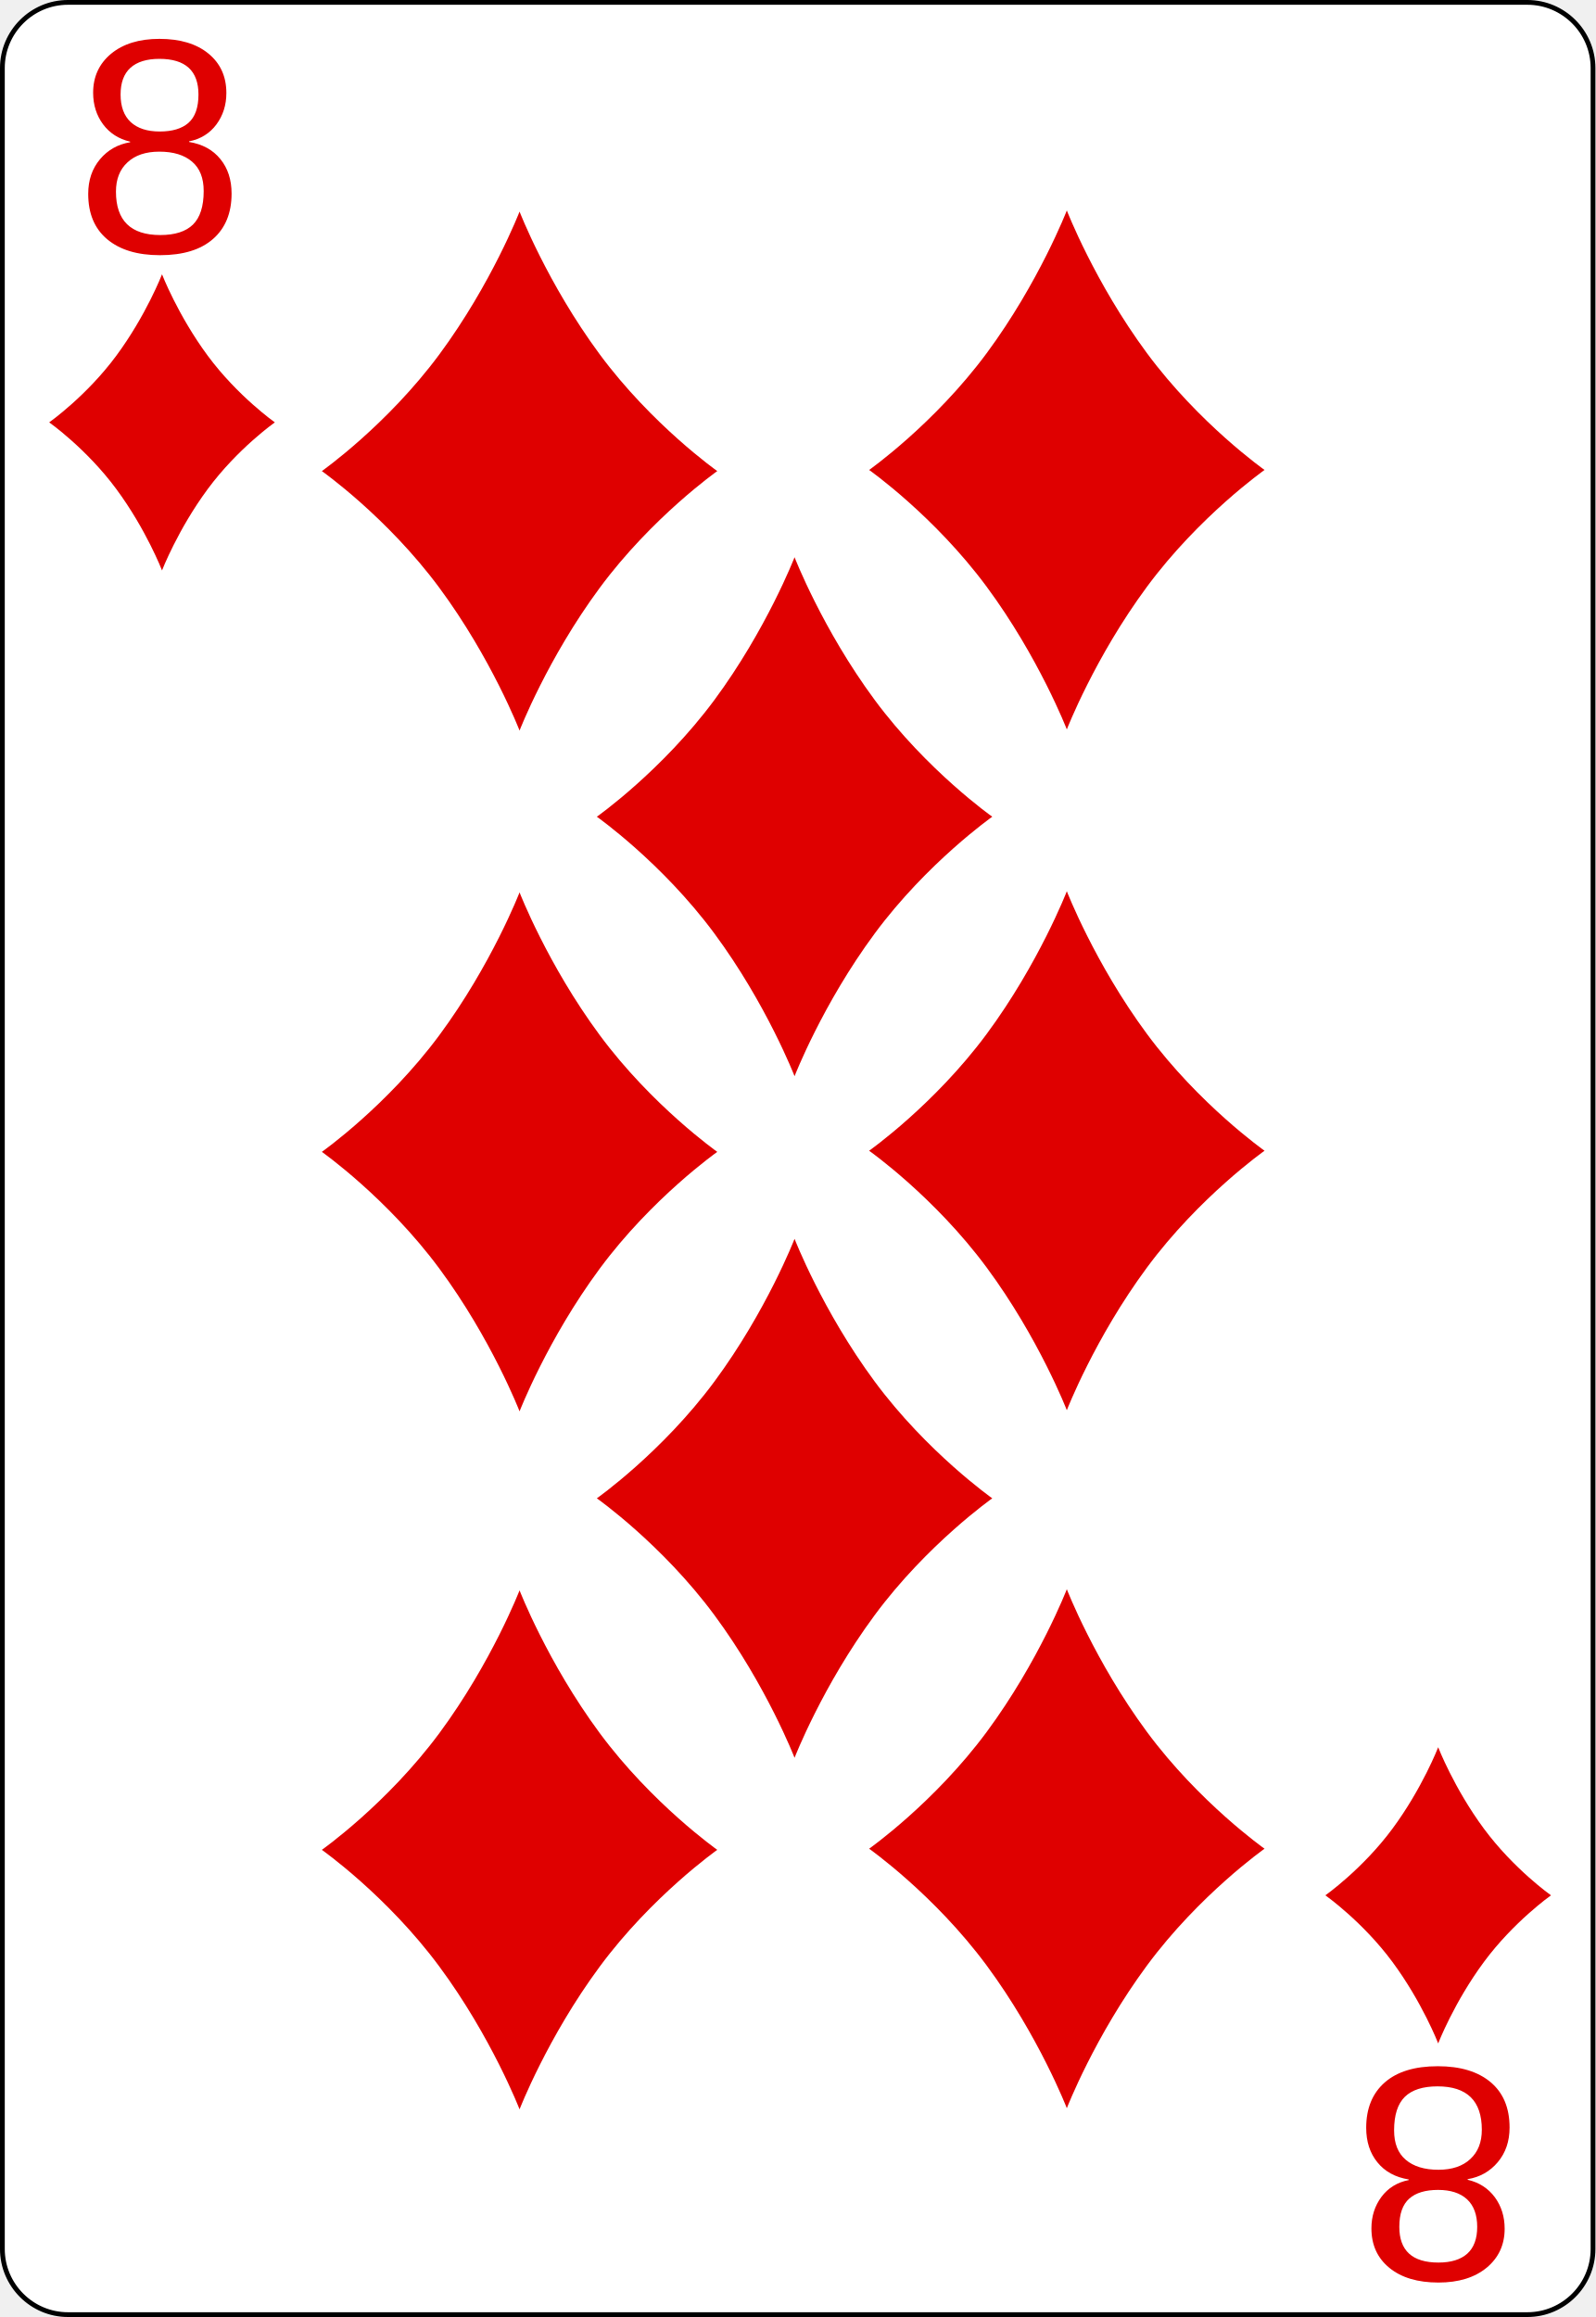
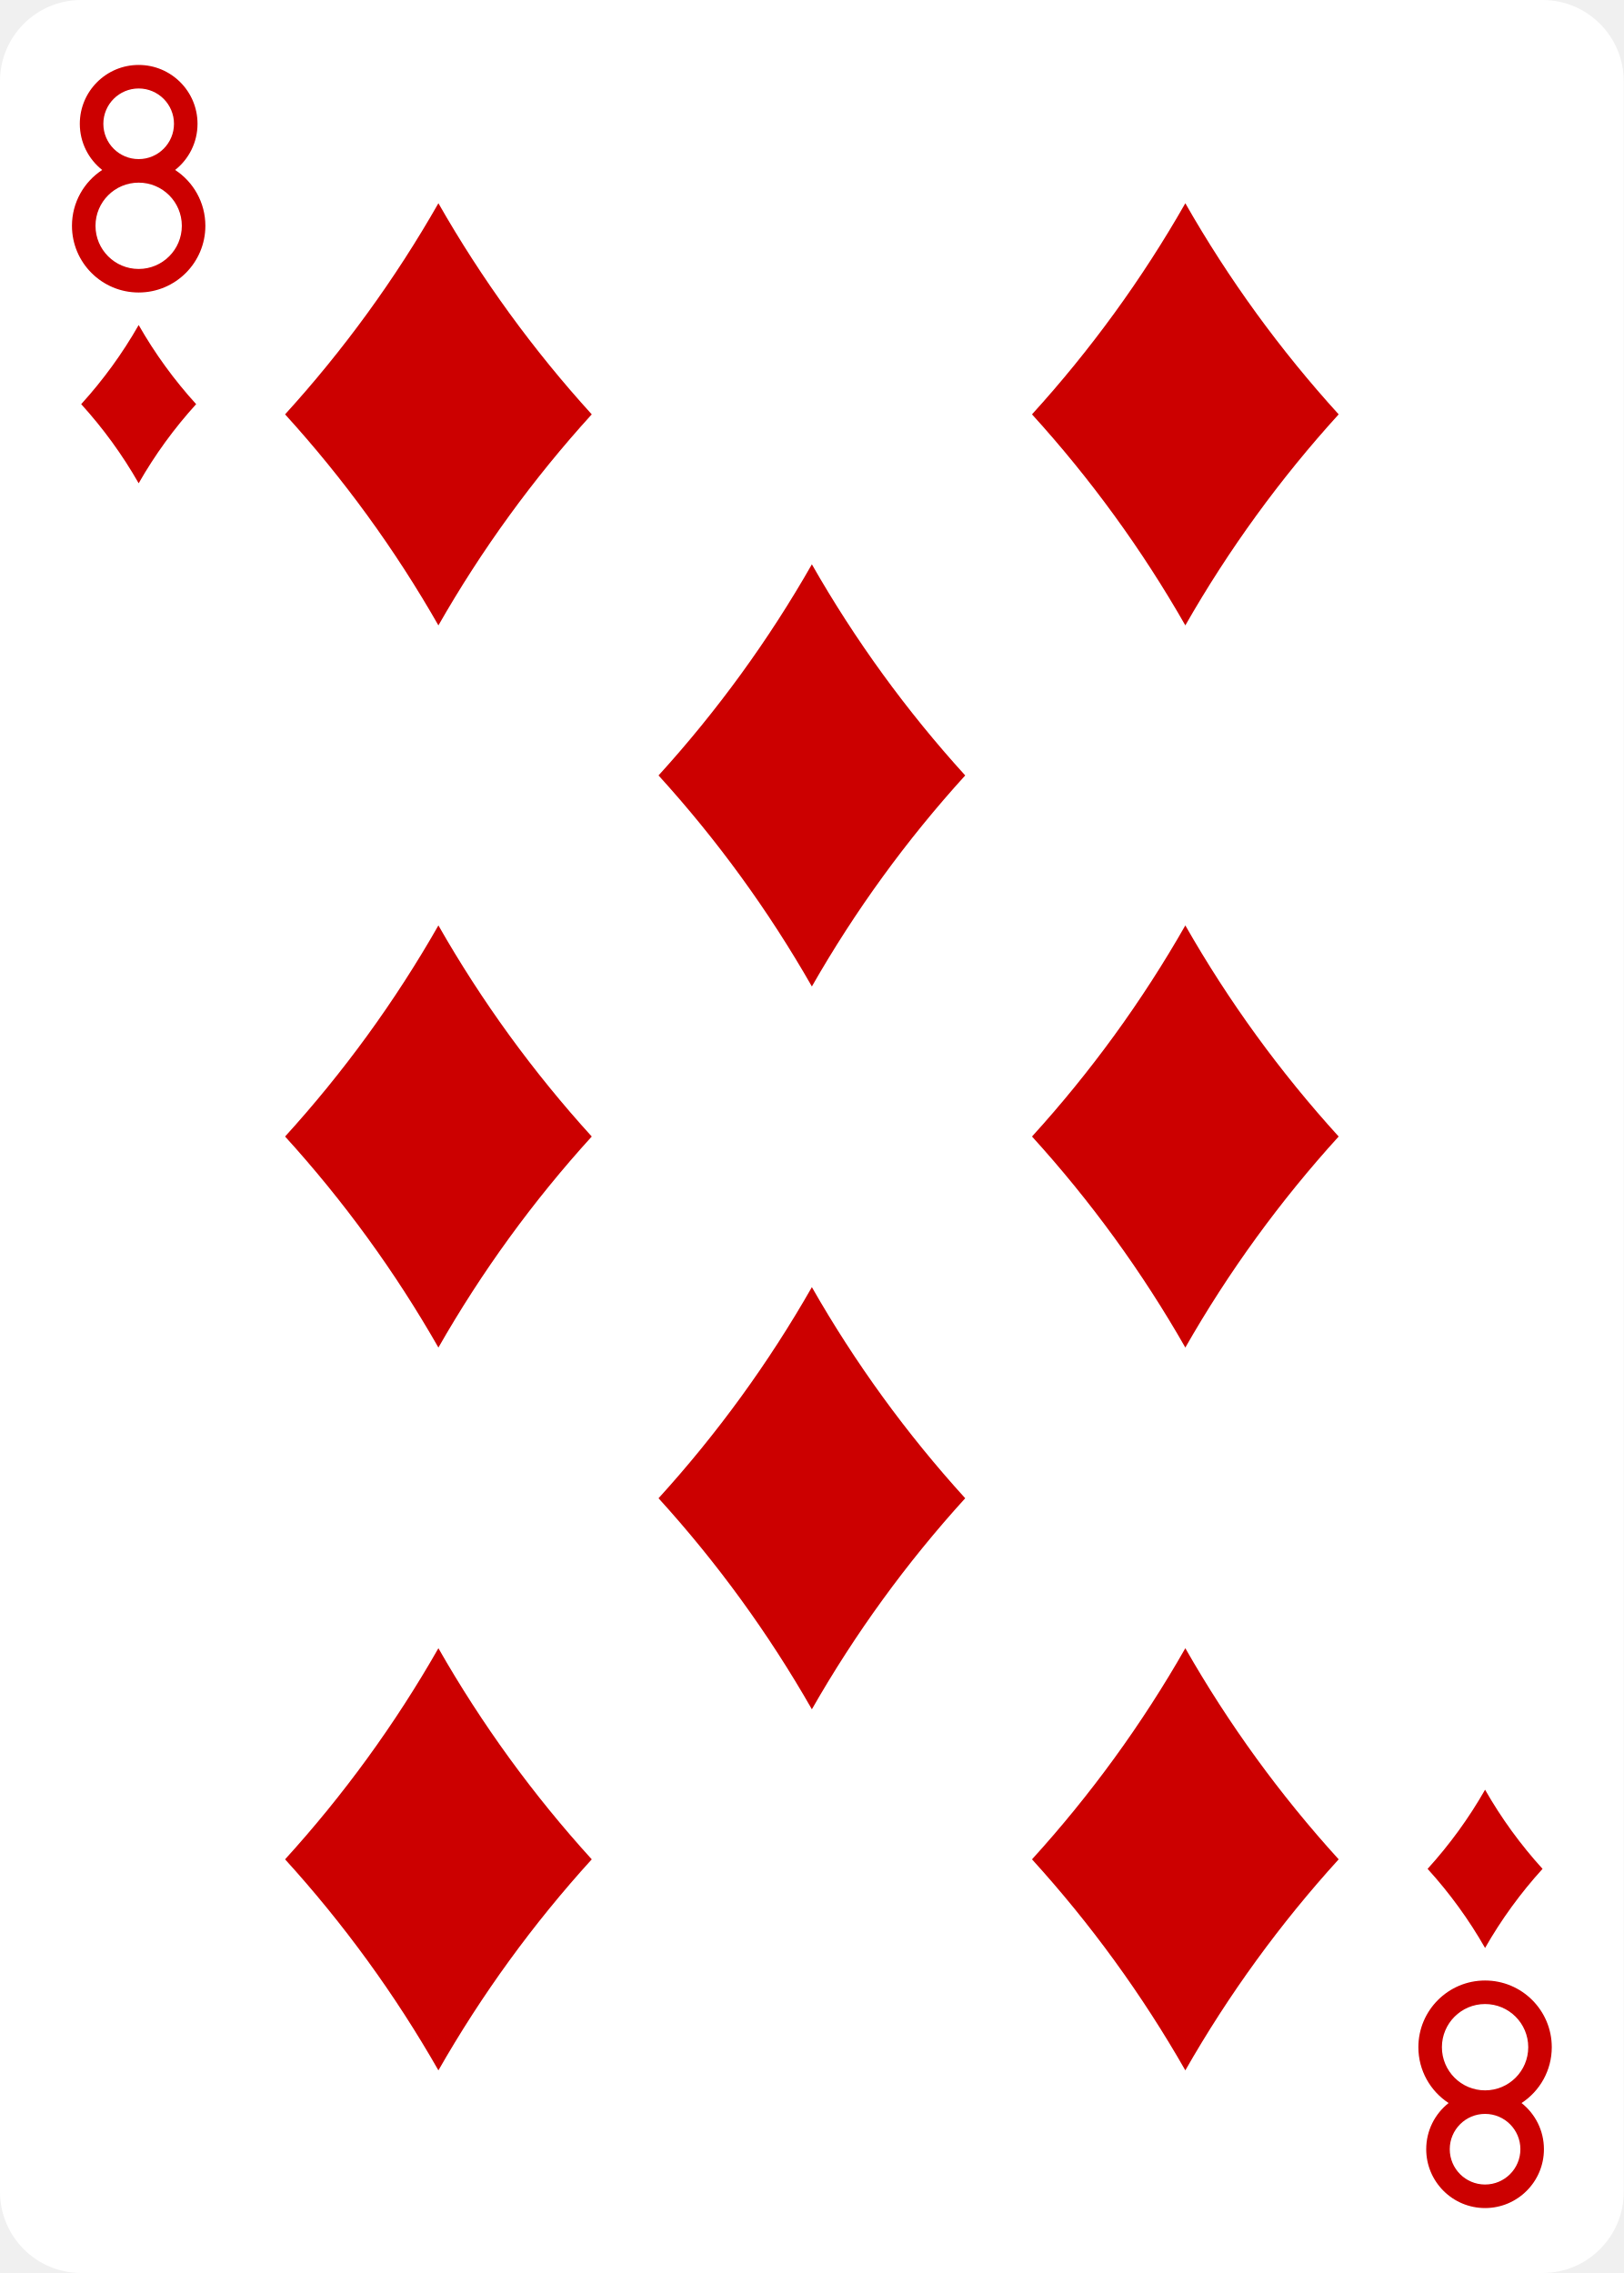
- <svg xmlns="http://www.w3.org/2000/svg" xmlns:xlink="http://www.w3.org/1999/xlink" width="167.087pt" height="242.667pt" viewBox="0 0 167.087 242.667" xml:space="preserve" id="svg2" version="1.1">
-   <defs id="defs41">
-     <radialGradient xlink:href="#linearGradient3773" id="radialGradient3781" cx="-0.158" cy="-8.835" fx="-0.158" fy="-8.835" r="8" gradientTransform="matrix(-1.584269,-0.02349808,0.03071979,-2.477574,-0.2485638,-26.71351)" gradientUnits="userSpaceOnUse" />
-     <linearGradient id="linearGradient3773">
-       <stop style="stop-color:#000000;stop-opacity:1;" offset="0" id="stop3775" />
-       <stop style="stop-color:#000000;stop-opacity:0.649;" offset="1" id="stop3777" />
-     </linearGradient>
-     <radialGradient xlink:href="#linearGradient3773" id="radialGradient3957" cx="-0.158" cy="-8.835" fx="-0.158" fy="-8.835" r="8" gradientTransform="matrix(-1.584269,-0.02349808,0.03071979,-2.477574,-0.2485638,-26.71351)" gradientUnits="userSpaceOnUse" />
-     <linearGradient id="linearGradient3959">
-       <stop style="stop-color:#000000;stop-opacity:1;" offset="0" id="stop3961" />
-       <stop style="stop-color:#000000;stop-opacity:0.649;" offset="1" id="stop3963" />
-     </linearGradient>
-     <radialGradient r="81.903" fy="509.476" fx="168.025" cy="509.476" cx="168.025" gradientTransform="matrix(1.25656,-0.7774064,0.3366382,0.5361257,-221.2021,359.2426)" gradientUnits="userSpaceOnUse" id="radialGradient3975" xlink:href="#linearGradient3784-4" />
-     <linearGradient id="linearGradient3784-4">
-       <stop style="stop-color:#ffffff;stop-opacity:0.435;" offset="0" id="stop3786-8" />
-       <stop style="stop-color:#000000;stop-opacity:0;" offset="1" id="stop3788-6" />
-     </linearGradient>
-     <radialGradient xlink:href="#linearGradient3784-4-5" id="radialGradient3929" gradientUnits="userSpaceOnUse" gradientTransform="matrix(1.25656,-0.7774064,0.3366382,0.5361257,-221.2021,359.2426)" cx="168.025" cy="509.476" fx="168.025" fy="509.476" r="81.903" />
-     <linearGradient id="linearGradient3784-4-5">
-       <stop style="stop-color:#ffffff;stop-opacity:0.489;" offset="0" id="stop3786-8-0" />
-       <stop style="stop-color:#000000;stop-opacity:0;" offset="1" id="stop3788-6-3" />
-     </linearGradient>
-     <radialGradient xlink:href="#linearGradient3784-4-1" id="radialGradient3927" gradientUnits="userSpaceOnUse" gradientTransform="matrix(1.25656,-0.7774064,0.3366382,0.5361257,-221.2021,359.2426)" cx="168.025" cy="509.476" fx="168.025" fy="509.476" r="81.903" />
-     <linearGradient id="linearGradient3784-4-1">
-       <stop style="stop-color:#ffffff;stop-opacity:0.237;" offset="0" id="stop3786-8-03" />
-       <stop style="stop-color:#000000;stop-opacity:0;" offset="1" id="stop3788-6-6" />
-     </linearGradient>
-     <linearGradient id="linearGradient3768">
-       <stop style="stop-color:#df0000;stop-opacity:1;" offset="0" id="stop3770" />
-       <stop style="stop-color:#df0000;stop-opacity:0.672;" offset="1" id="stop3772" />
-     </linearGradient>
-     <linearGradient id="linearGradient3784-4-6">
-       <stop style="stop-color:#ffffff;stop-opacity:0.313;" offset="0" id="stop3786-8-8" />
-       <stop style="stop-color:#000000;stop-opacity:0;" offset="1" id="stop3788-6-8" />
-     </linearGradient>
-     <radialGradient r="81.903" fy="492.632" fx="159.354" cy="492.632" cx="159.354" gradientTransform="matrix(1.089478,-0.715138,0.4464527,0.6562658,-244.9333,290.9185)" gradientUnits="userSpaceOnUse" id="radialGradient4013-8" xlink:href="#linearGradient3784-4-2" />
-     <linearGradient id="linearGradient3784-4-2">
-       <stop style="stop-color:#ffffff;stop-opacity:0.29;" offset="0" id="stop3786-8-1" />
-       <stop style="stop-color:#000000;stop-opacity:0;" offset="1" id="stop3788-6-5" />
-     </linearGradient>
-     <linearGradient id="linearGradient2984">
-       <stop style="stop-color:#df0000;stop-opacity:1;" offset="0" id="stop2986" />
-       <stop style="stop-color:#df0000;stop-opacity:0.641;" offset="1" id="stop2988" />
-     </linearGradient>
-     <linearGradient id="linearGradient3784-4-4">
-       <stop style="stop-color:#ffffff;stop-opacity:0.435;" offset="0" id="stop3786-8-8-2" />
-       <stop style="stop-color:#000000;stop-opacity:0;" offset="1" id="stop3788-6-1" />
-     </linearGradient>
-     <radialGradient r="81.903" fy="511.223" fx="171.487" cy="511.223" cx="171.487" gradientTransform="matrix(1.152989,-0.6739155,0.3948202,0.6754904,-233.6326,270.4008)" gradientUnits="userSpaceOnUse" id="radialGradient3100" xlink:href="#linearGradient3784-4-4" />
-     <radialGradient xlink:href="#linearGradient2984" id="radialGradient3137" gradientUnits="userSpaceOnUse" gradientTransform="matrix(-1.122416,0.00551393,-0.00908973,-1.85031,-0.0293938,-10.2277)" cx="1.6632675e-13" cy="-3.234" fx="1.6632675e-13" fy="-3.234" r="8" />
-   </defs>
-   <g id="Layer_x0020_1" style="fill-rule:nonzero;clip-rule:nonzero;stroke:#000000;stroke-miterlimit:4;">
-     <path style="fill:#FFFFFF;stroke-width:0.5;" d="M166.837,235.548c0,3.777-3.087,6.869-6.871,6.869H7.111c-3.775,0-6.861-3.092-6.861-6.869V7.12C0.25,3.343,3.336,0.25,7.111,0.25h152.855    c3.784,0,6.871,3.093,6.871,6.87v228.428z" id="path5" />
-     <g style="stroke:none;" id="g7">
-       <g id="g9">
- 				
- 			</g>
-     </g>
-     <g id="g15">
- 			
- 		</g>
-     <g id="g19">
- 			
- 		</g>
-     <g style="stroke:none;" id="g23">
-       <g id="g25">
- 				
- 			</g>
-     </g>
-     <g style="stroke:none;" id="g31">
-       <g id="g33">
- 				
- 			</g>
+ <svg xmlns="http://www.w3.org/2000/svg" width="100%" height="100%" viewBox="0 0 1500 2100" version="1.1" xml:space="preserve" style="fill-rule:evenodd;clip-rule:evenodd;stroke-linejoin:round;stroke-miterlimit:2;">
+   <g transform="matrix(2,0,0,2,0,0)">
+     <path d="M750,37.5C750,16.803 733.197,0 712.5,0L37.5,0C16.803,0 0,16.803 0,37.5L0,1012.5C0,1033.197 16.803,1050 37.5,1050L712.5,1050C733.197,1050 750,1033.197 750,1012.5L750,37.5Z" style="fill:white;" />
+   </g>
+   <g id="diamonds">
+     <g>
+       <g>
+         <g id="j" transform="matrix(67.67778,0,0,67.67778,-20585.575,-9841.478)">
+           <path d="M320.35,173.68C319.76,172.646 319.058,171.68 318.257,170.799C319.058,169.918 319.76,168.952 320.35,167.917C320.94,168.952 321.642,169.918 322.443,170.799C321.642,171.68 320.94,172.646 320.35,173.68Z" style="fill:rgb(204,0,0);" />
+         </g>
+         <g id="j1" transform="matrix(67.67778,0,0,67.67778,-21275.575,-9841.478)">
+           <path d="M320.35,173.68C319.76,172.646 319.058,171.68 318.257,170.799C319.058,169.918 319.76,168.952 320.35,167.917C320.94,168.952 321.642,169.918 322.443,170.799C321.642,171.68 320.94,172.646 320.35,173.68Z" style="fill:rgb(204,0,0);" />
+         </g>
+         <g id="j2" transform="matrix(67.67778,0,0,67.67778,-20930.575,-10175.078)">
+           <path d="M320.35,173.68C319.76,172.646 319.058,171.68 318.257,170.799C319.058,169.918 319.76,168.952 320.35,167.917C320.94,168.952 321.642,169.918 322.443,170.799C321.642,171.68 320.94,172.646 320.35,173.68Z" style="fill:rgb(204,0,0);" />
+         </g>
+         <g id="j3" transform="matrix(67.67778,0,0,67.67778,-20585.575,-11176.478)">
+           <path d="M320.35,173.68C319.76,172.646 319.058,171.68 318.257,170.799C319.058,169.918 319.76,168.952 320.35,167.917C320.94,168.952 321.642,169.918 322.443,170.799C321.642,171.68 320.94,172.646 320.35,173.68Z" style="fill:rgb(204,0,0);" />
+         </g>
+         <g id="j4" transform="matrix(67.67778,0,0,67.67778,-21275.575,-10509.278)">
+           <path d="M320.35,173.68C319.76,172.646 319.058,171.68 318.257,170.799C319.058,169.918 319.76,168.952 320.35,167.917C320.94,168.952 321.642,169.918 322.443,170.799C321.642,171.68 320.94,172.646 320.35,173.68Z" style="fill:rgb(204,0,0);" />
+         </g>
+         <g id="j5" transform="matrix(67.67778,0,0,67.67778,-20930.575,-10842.878)">
+           <path d="M320.35,173.68C319.76,172.646 319.058,171.68 318.257,170.799C319.058,169.918 319.76,168.952 320.35,167.917C320.94,168.952 321.642,169.918 322.443,170.799C321.642,171.68 320.94,172.646 320.35,173.68Z" style="fill:rgb(204,0,0);" />
+         </g>
+         <g id="j6" transform="matrix(67.67778,0,0,67.67778,-20585.575,-10509.278)">
+           <path d="M320.35,173.68C319.76,172.646 319.058,171.68 318.257,170.799C319.058,169.918 319.76,168.952 320.35,167.917C320.94,168.952 321.642,169.918 322.443,170.799C321.642,171.68 320.94,172.646 320.35,173.68Z" style="fill:rgb(204,0,0);" />
+         </g>
+         <g id="j7" transform="matrix(67.67778,0,0,67.67778,-21275.575,-11176.478)">
+           <path d="M320.35,173.68C319.76,172.646 319.058,171.68 318.257,170.799C319.058,169.918 319.76,168.952 320.35,167.917C320.94,168.952 321.642,169.918 322.443,170.799C321.642,171.68 320.94,172.646 320.35,173.68Z" style="fill:rgb(204,0,0);" />
+         </g>
+       </g>
+       <g transform="matrix(2,0,0,2,0,0)">
+         <g id="x" transform="matrix(7.249525,0,0,7.249525,-3999.309,1.001901)">
+           <path d="M562.824,10.692C563.984,11.451 564.75,12.762 564.75,14.25C564.75,16.596 562.846,18.5 560.5,18.5C558.154,18.5 556.25,16.596 556.25,14.25C556.25,12.762 557.016,11.451 558.176,10.692C557.307,10.005 556.75,8.942 556.75,7.75C556.75,5.68 558.43,4 560.5,4C562.57,4 564.25,5.68 564.25,7.75C564.25,8.942 563.693,10.005 562.824,10.692ZM560.5,10C561.742,10 562.75,8.992 562.75,7.75C562.75,6.508 561.742,5.5 560.5,5.5C559.258,5.5 558.25,6.508 558.25,7.75C558.25,8.992 559.258,10 560.5,10ZM560.5,11.5C558.982,11.5 557.75,12.732 557.75,14.25C557.75,15.768 558.982,17 560.5,17C562.018,17 563.25,15.768 563.25,14.25C563.25,12.732 562.018,11.5 560.5,11.5Z" style="fill:rgb(204,0,0);" />
+         </g>
+         <g transform="matrix(0.720725,0,0,0.55625,-140.25,-311.6339)">
+           <rect x="236.22" y="614.173" width="94.488" height="188.976" style="fill:none;" />
+         </g>
+         <g id="j8" transform="matrix(12.68544,0,0,12.68544,-3999.731,-1979.961)">
+           <path d="M320.35,173.68C319.76,172.646 319.058,171.68 318.257,170.799C319.058,169.918 319.76,168.952 320.35,167.917C320.94,168.952 321.642,169.918 322.443,170.799C321.642,171.68 320.94,172.646 320.35,173.68Z" style="fill:rgb(204,0,0);" />
+         </g>
+         <g id="j9" transform="matrix(12.68544,0,0,12.68544,-3377.831,-1303.353)">
+           <path d="M320.35,173.68C319.76,172.646 319.058,171.68 318.257,170.799C319.058,169.918 319.76,168.952 320.35,167.917C320.94,168.952 321.642,169.918 322.443,170.799C321.642,171.68 320.94,172.646 320.35,173.68Z" style="fill:rgb(204,0,0);" />
+         </g>
+         <g id="x1" transform="matrix(-7.249525,-0,0,-7.249525,4749.309,1048.998)">
+           <path d="M562.824,10.692C563.984,11.451 564.75,12.762 564.75,14.25C564.75,16.596 562.846,18.5 560.5,18.5C558.154,18.5 556.25,16.596 556.25,14.25C556.25,12.762 557.016,11.451 558.176,10.692C557.307,10.005 556.75,8.942 556.75,7.75C556.75,5.68 558.43,4 560.5,4C562.57,4 564.25,5.68 564.25,7.75C564.25,8.942 563.693,10.005 562.824,10.692ZM560.5,10C561.742,10 562.75,8.992 562.75,7.75C562.75,6.508 561.742,5.5 560.5,5.5C559.258,5.5 558.25,6.508 558.25,7.75C558.25,8.992 559.258,10 560.5,10ZM560.5,11.5C558.982,11.5 557.75,12.732 557.75,14.25C557.75,15.768 558.982,17 560.5,17C562.018,17 563.25,15.768 563.25,14.25C563.25,12.732 562.018,11.5 560.5,11.5Z" style="fill:rgb(204,0,0);" />
+         </g>
+         <g transform="matrix(-0.720725,-0,0,-0.55625,890.25,1361.634)">
+           <rect x="236.22" y="614.173" width="94.488" height="188.976" style="fill:none;" />
+         </g>
+       </g>
    </g>
  </g>
-   <text xml:space="preserve" style="font-size:32px;font-style:normal;font-weight:normal;line-height:125%;letter-spacing:0px;word-spacing:0px;fill:#df0000;fill-opacity:1;stroke:none;font-family:Bitstream Vera Sans" x="7.846" y="26.413" id="text3788">
-     <tspan id="tspan3790" x="7.846" y="26.413" style="font-style:normal;font-variant:normal;font-weight:normal;font-stretch:normal;fill:#df0000;fill-opacity:1;font-family:Arial;-inkscape-font-specification:Arial">8</tspan>
-   </text>
-   <text xml:space="preserve" style="font-size:32px;font-style:normal;font-weight:normal;line-height:125%;letter-spacing:0px;word-spacing:0px;fill:#df0000;fill-opacity:1;stroke:none;font-family:Bitstream Vera Sans" x="-159.488" y="-216.715" id="text3788-4" transform="scale(-1,-1)">
-     <tspan id="tspan3790-3" x="-159.488" y="-216.715" style="font-style:normal;font-variant:normal;font-weight:normal;font-stretch:normal;fill:#df0000;fill-opacity:1;font-family:Arial;-inkscape-font-specification:Arial">8</tspan>
-   </text>
-   <g transform="matrix(1.476906,0,0,1.476906,16.9681,44.23616)" id="layer1-2-6">
-     <path style="fill:#df0000" id="dl-6" d="M 3.243,-4.725 C 1.126,-7.589 0,-10.5 0,-10.5 c 0,0 -1.126,2.911 -3.243,5.775 C -5.361,-1.862 -8,0 -8,0 -8,0 -5.361,1.861 -3.243,4.726 -1.126,7.589 0,10.5 0,10.5 0,10.5 1.126,7.589 3.243,4.726 5.361,1.861 8,0 8,0 8,0 5.361,-1.862 3.243,-4.725 z" />
-   </g>
-   <g transform="matrix(1.476906,0,0,1.476906,150.6209,198.5035)" id="layer1-2-6-4">
-     <path style="fill:#df0000" id="dl-6-9" d="M 3.243,-4.725 C 1.126,-7.589 0,-10.5 0,-10.5 c 0,0 -1.126,2.911 -3.243,5.775 C -5.361,-1.862 -8,0 -8,0 -8,0 -5.361,1.861 -3.243,4.726 -1.126,7.589 0,10.5 0,10.5 0,10.5 1.126,7.589 3.243,4.726 5.361,1.861 8,0 8,0 8,0 5.361,-1.862 3.243,-4.725 z" />
-   </g>
-   <g transform="matrix(2.588291,0,0,2.588291,111.7287,193.6219)" id="layer1-2-6-8">
-     <path style="fill:#df0000" id="dl-6-8" d="M 3.243,-4.725 C 1.126,-7.589 0,-10.5 0,-10.5 c 0,0 -1.126,2.911 -3.243,5.775 C -5.361,-1.862 -8,0 -8,0 -8,0 -5.361,1.861 -3.243,4.726 -1.126,7.589 0,10.5 0,10.5 0,10.5 1.126,7.589 3.243,4.726 5.361,1.861 8,0 8,0 8,0 5.361,-1.862 3.243,-4.725 z" />
-   </g>
-   <g transform="matrix(2.588291,0,0,2.588291,111.7287,49.21954)" id="layer1-2-6-8-2">
-     <path style="fill:#df0000" id="dl-6-8-6" d="M 3.243,-4.725 C 1.126,-7.589 0,-10.5 0,-10.5 c 0,0 -1.126,2.911 -3.243,5.775 C -5.361,-1.862 -8,0 -8,0 -8,0 -5.361,1.861 -3.243,4.726 -1.126,7.589 0,10.5 0,10.5 0,10.5 1.126,7.589 3.243,4.726 5.361,1.861 8,0 8,0 8,0 5.361,-1.862 3.243,-4.725 z" />
-   </g>
-   <g transform="matrix(2.588291,0,0,2.588291,111.7287,120.5203)" id="layer1-2-6-8-2-8">
-     <path style="fill:#df0000" id="dl-6-8-6-8" d="M 3.243,-4.725 C 1.126,-7.589 0,-10.5 0,-10.5 c 0,0 -1.126,2.911 -3.243,5.775 C -5.361,-1.862 -8,0 -8,0 -8,0 -5.361,1.861 -3.243,4.726 -1.126,7.589 0,10.5 0,10.5 0,10.5 1.126,7.589 3.243,4.726 5.361,1.861 8,0 8,0 8,0 5.361,-1.862 3.243,-4.725 z" />
-   </g>
-   <g transform="matrix(2.588291,0,0,2.588291,54.41339,193.74)" id="layer1-2-6-8-8">
-     <path style="fill:#df0000" id="dl-6-8-8" d="M 3.243,-4.725 C 1.126,-7.589 0,-10.5 0,-10.5 c 0,0 -1.126,2.911 -3.243,5.775 C -5.361,-1.862 -8,0 -8,0 -8,0 -5.361,1.861 -3.243,4.726 -1.126,7.589 0,10.5 0,10.5 0,10.5 1.126,7.589 3.243,4.726 5.361,1.861 8,0 8,0 8,0 5.361,-1.862 3.243,-4.725 z" />
-   </g>
-   <g transform="matrix(2.588291,0,0,2.588291,54.41339,49.33766)" id="layer1-2-6-8-2-4">
-     <path style="fill:#df0000" id="dl-6-8-6-3" d="M 3.243,-4.725 C 1.126,-7.589 0,-10.5 0,-10.5 c 0,0 -1.126,2.911 -3.243,5.775 C -5.361,-1.862 -8,0 -8,0 -8,0 -5.361,1.861 -3.243,4.726 -1.126,7.589 0,10.5 0,10.5 0,10.5 1.126,7.589 3.243,4.726 5.361,1.861 8,0 8,0 8,0 5.361,-1.862 3.243,-4.725 z" />
-   </g>
-   <g transform="matrix(2.588291,0,0,2.588291,54.41339,120.6385)" id="layer1-2-6-8-2-8-1">
-     <path style="fill:#df0000" id="dl-6-8-6-8-4" d="M 3.243,-4.725 C 1.126,-7.589 0,-10.5 0,-10.5 c 0,0 -1.126,2.911 -3.243,5.775 C -5.361,-1.862 -8,0 -8,0 -8,0 -5.361,1.861 -3.243,4.726 -1.126,7.589 0,10.5 0,10.5 0,10.5 1.126,7.589 3.243,4.726 5.361,1.861 8,0 8,0 8,0 5.361,-1.862 3.243,-4.725 z" />
-   </g>
-   <g transform="matrix(2.588291,0,0,2.588291,83.21339,85.53779)" id="layer1-2-6-8-2-4-8">
-     <path style="fill:#df0000" id="dl-6-8-6-3-8" d="M 3.243,-4.725 C 1.126,-7.589 0,-10.5 0,-10.5 c 0,0 -1.126,2.911 -3.243,5.775 C -5.361,-1.862 -8,0 -8,0 -8,0 -5.361,1.861 -3.243,4.726 -1.126,7.589 0,10.5 0,10.5 0,10.5 1.126,7.589 3.243,4.726 5.361,1.861 8,0 8,0 8,0 5.361,-1.862 3.243,-4.725 z" />
-   </g>
-   <g transform="matrix(2.588291,0,0,2.588291,83.21339,156.9238)" id="layer1-2-6-8-8-6">
-     <path style="fill:#df0000" id="dl-6-8-8-8" d="M 3.243,-4.725 C 1.126,-7.589 0,-10.5 0,-10.5 c 0,0 -1.126,2.911 -3.243,5.775 C -5.361,-1.862 -8,0 -8,0 -8,0 -5.361,1.861 -3.243,4.726 -1.126,7.589 0,10.5 0,10.5 0,10.5 1.126,7.589 3.243,4.726 5.361,1.861 8,0 8,0 8,0 5.361,-1.862 3.243,-4.725 z" />
-   </g>
</svg>
